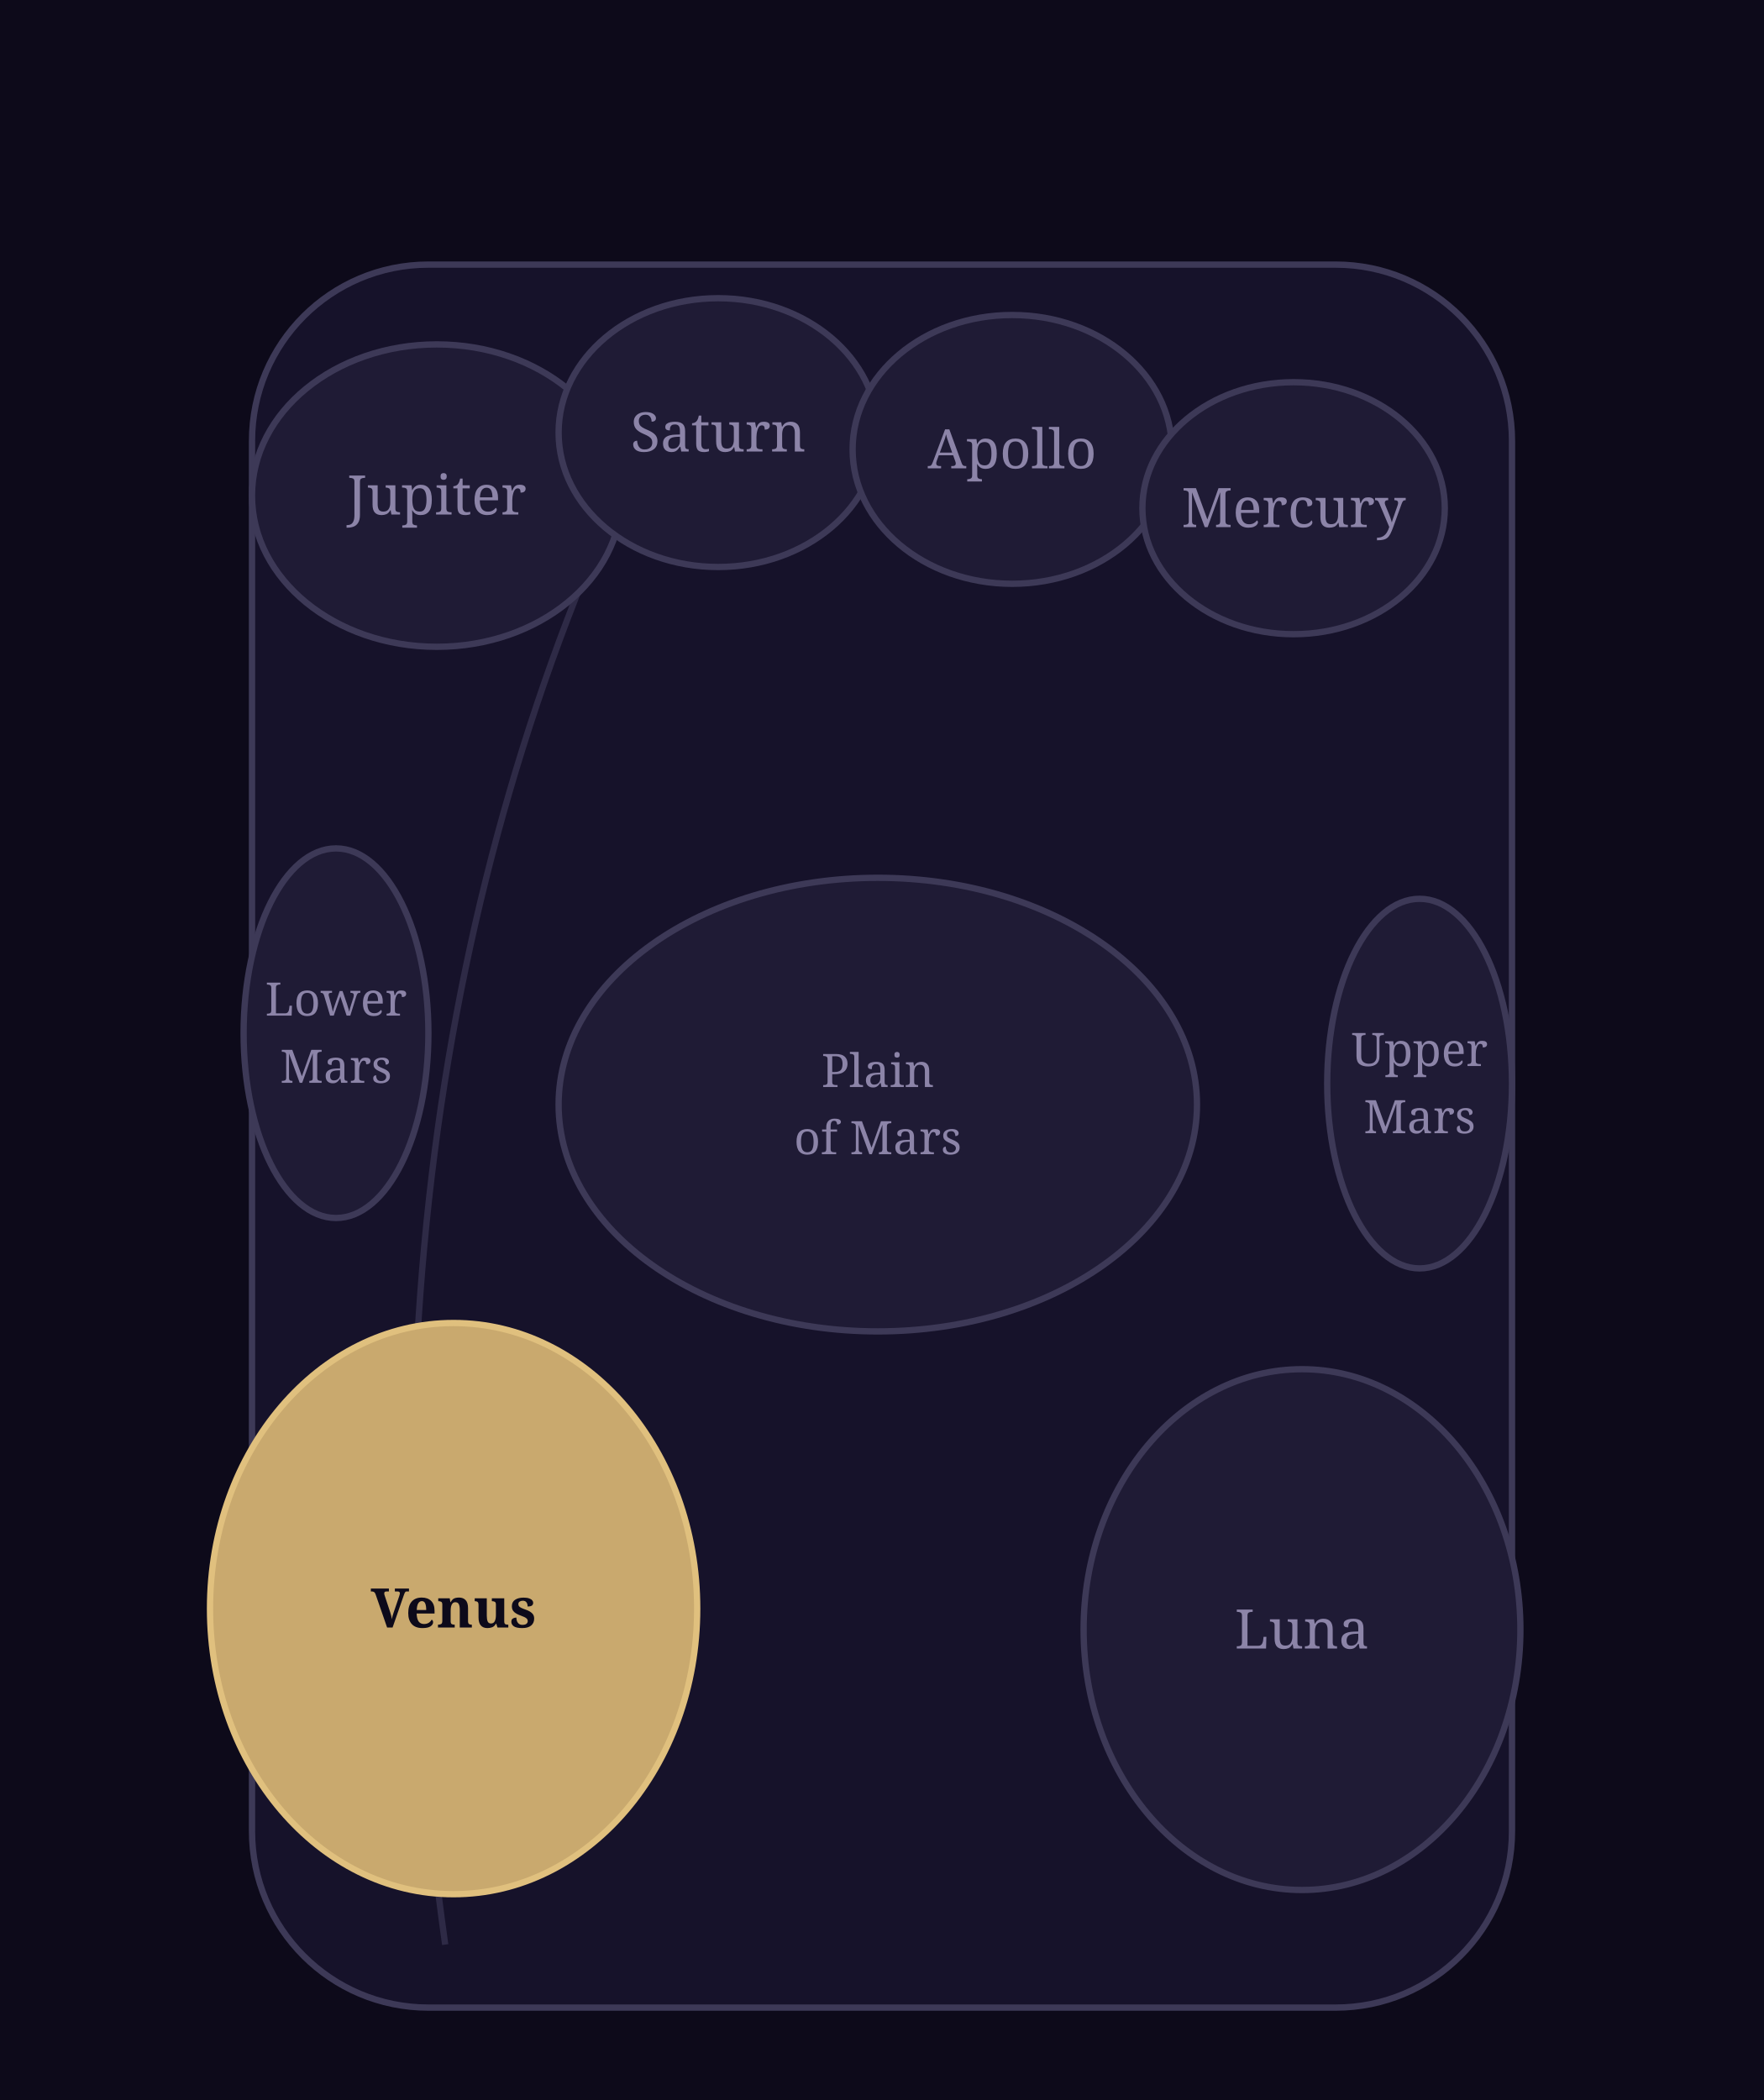
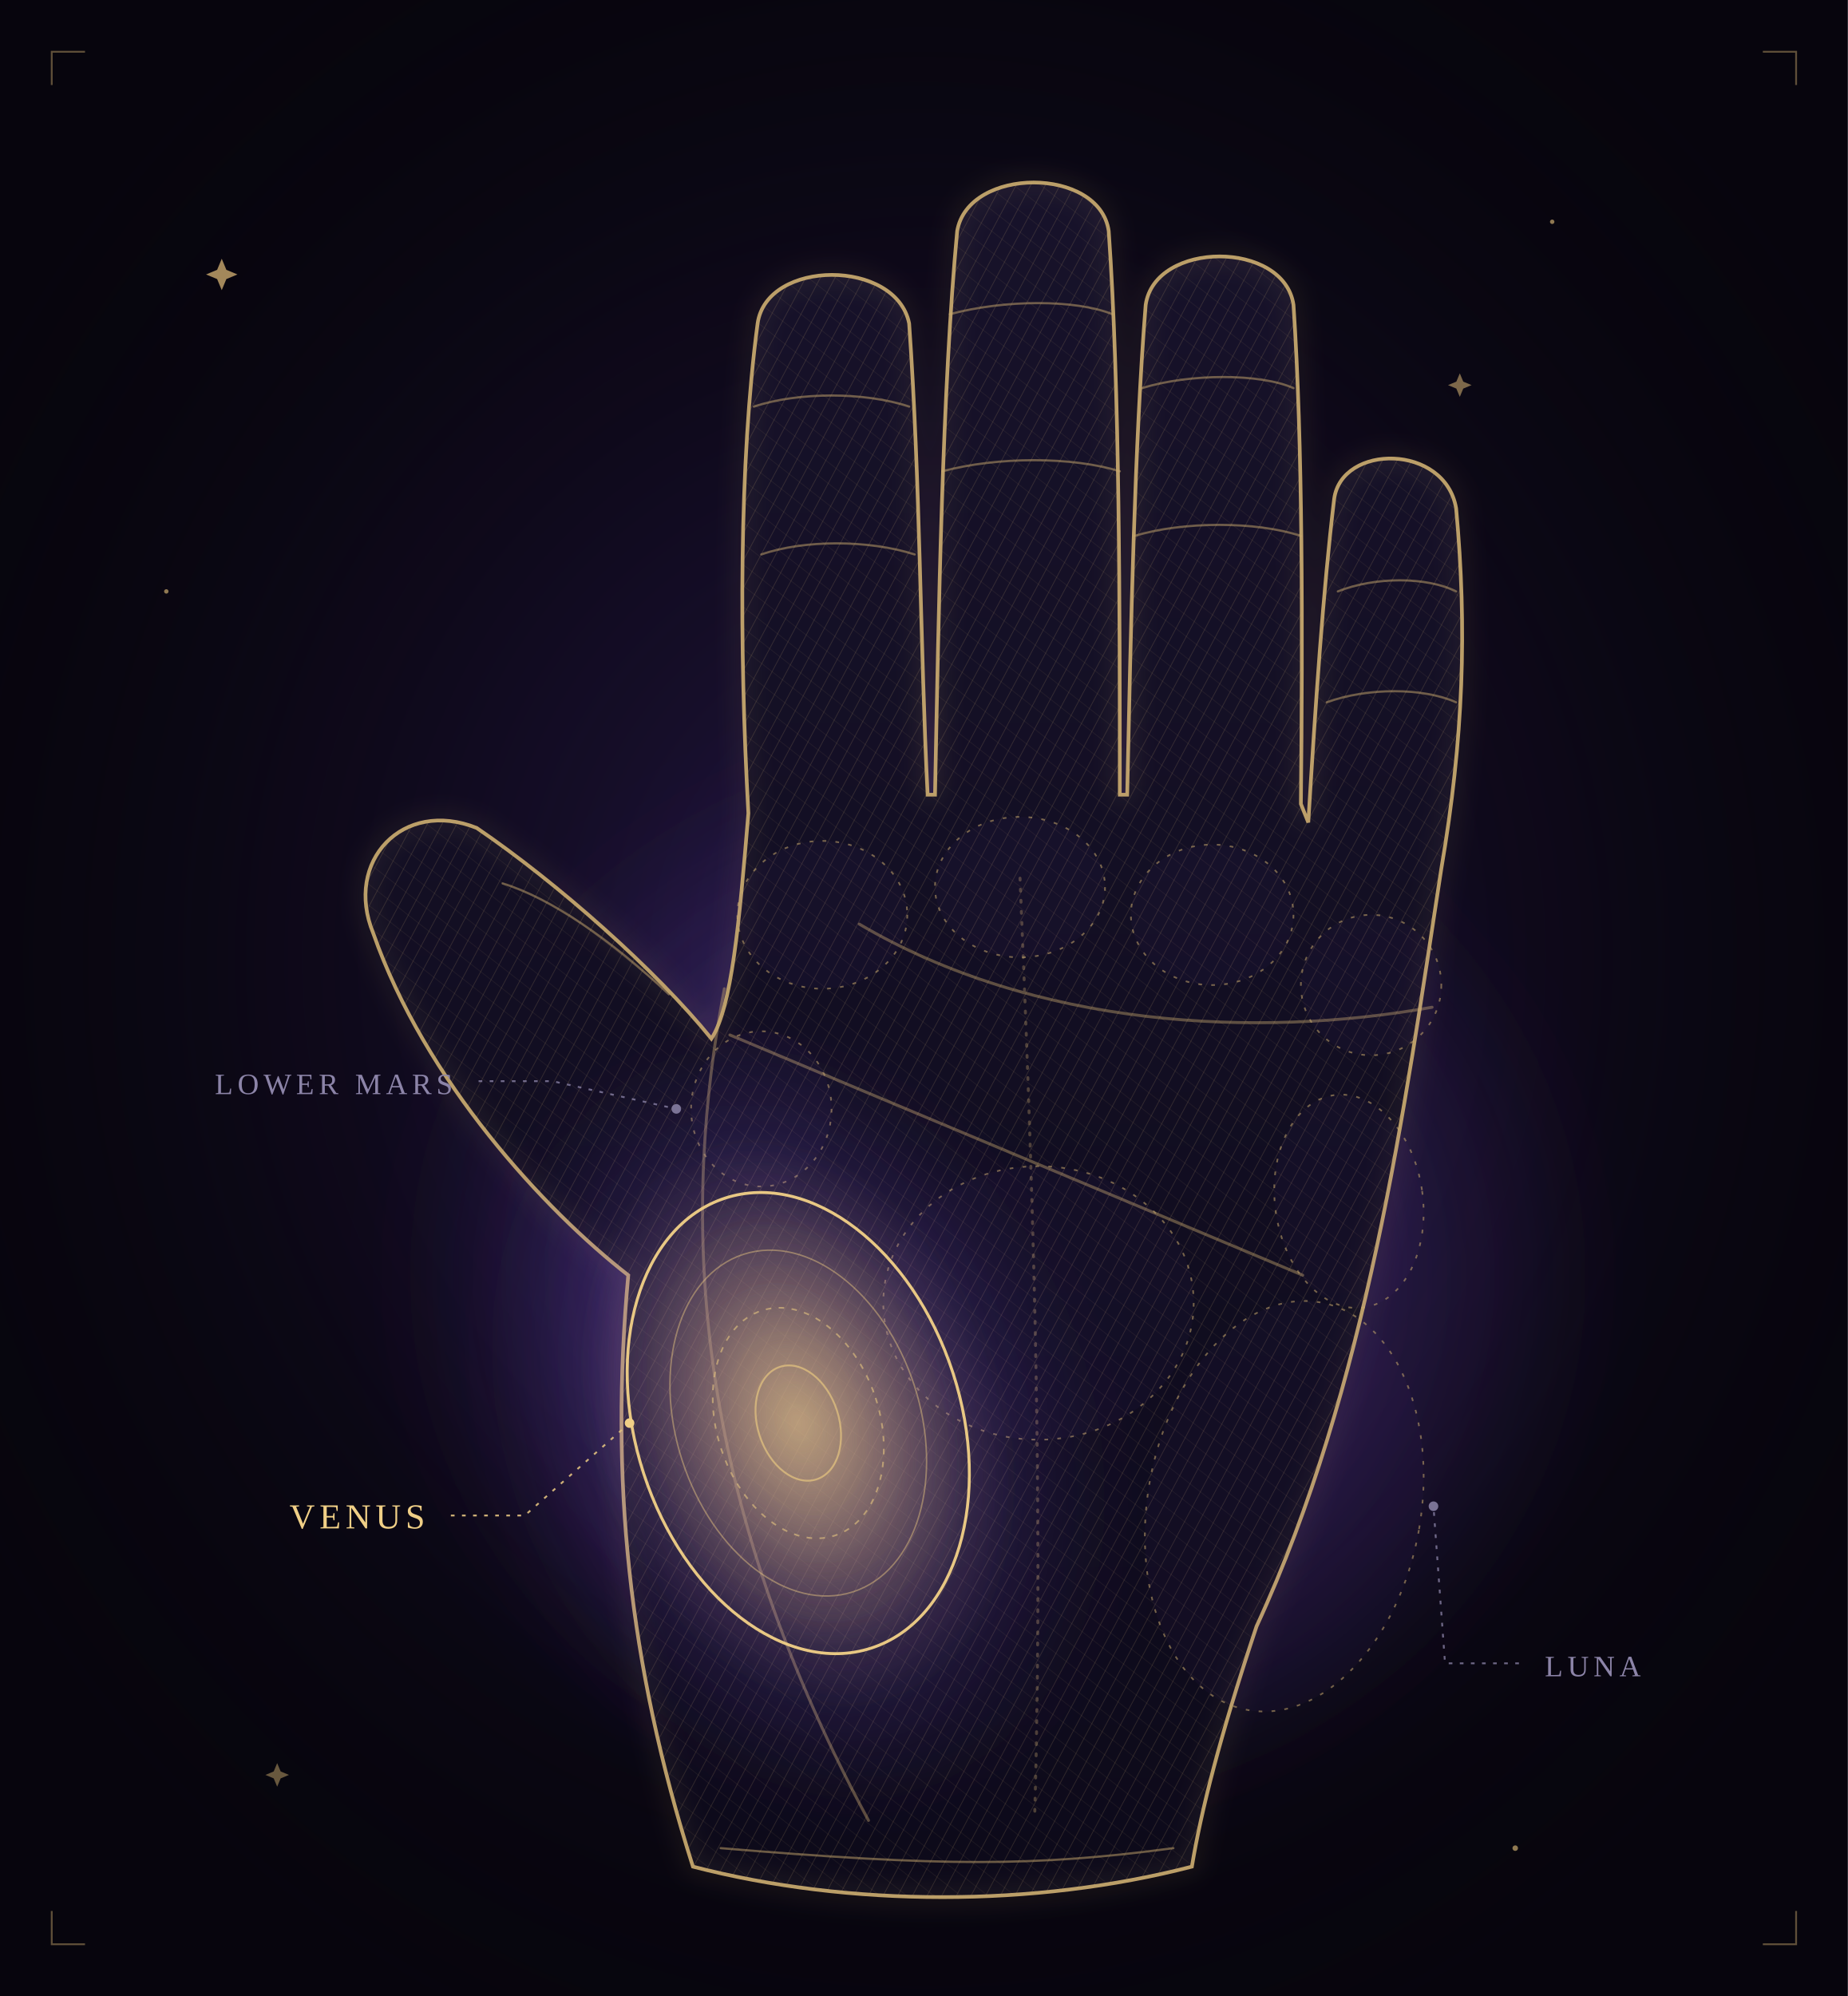
- <svg xmlns="http://www.w3.org/2000/svg" viewBox="0 0 420 500">
-   <rect width="420" height="500" fill="#0d0a1a" />
-   <rect x="60" y="63" width="300" height="415" rx="42" fill="#16122a" stroke="#3d3957" stroke-width="1.5" />
-   <path d="M 152 108 Q 78 263 106 463" fill="none" stroke="#2e2a46" stroke-width="1.5" />
-   <ellipse cx="104" cy="118" rx="44" ry="36" fill="#1f1b35" stroke="#3d3957" stroke-width="1.5" />
-   <text x="104" y="118" text-anchor="middle" dominant-baseline="middle" font-family="Georgia,serif" font-size="13" font-weight="normal" fill="#8c84a8">Jupiter</text>
-   <ellipse cx="171" cy="103" rx="38" ry="32" fill="#1f1b35" stroke="#3d3957" stroke-width="1.5" />
-   <text x="171" y="103" text-anchor="middle" dominant-baseline="middle" font-family="Georgia,serif" font-size="13" font-weight="normal" fill="#8c84a8">Saturn</text>
-   <ellipse cx="241" cy="107" rx="38" ry="32" fill="#1f1b35" stroke="#3d3957" stroke-width="1.5" />
-   <text x="241" y="107" text-anchor="middle" dominant-baseline="middle" font-family="Georgia,serif" font-size="13" font-weight="normal" fill="#8c84a8">Apollo</text>
-   <ellipse cx="308" cy="121" rx="36" ry="30" fill="#1f1b35" stroke="#3d3957" stroke-width="1.5" />
-   <text x="308" y="121" text-anchor="middle" dominant-baseline="middle" font-family="Georgia,serif" font-size="13" font-weight="normal" fill="#8c84a8">Mercury</text>
-   <ellipse cx="80" cy="246" rx="22" ry="44" fill="#1f1b35" stroke="#3d3957" stroke-width="1.5" />
-   <text x="80" y="238" text-anchor="middle" dominant-baseline="middle" font-family="Georgia,serif" font-size="11" font-weight="normal" fill="#8c84a8">Lower</text>
-   <text x="80" y="254" text-anchor="middle" dominant-baseline="middle" font-family="Georgia,serif" font-size="11" font-weight="normal" fill="#8c84a8">Mars</text>
-   <ellipse cx="338" cy="258" rx="22" ry="44" fill="#1f1b35" stroke="#3d3957" stroke-width="1.5" />
-   <text x="338" y="250" text-anchor="middle" dominant-baseline="middle" font-family="Georgia,serif" font-size="11" font-weight="normal" fill="#8c84a8">Upper</text>
-   <text x="338" y="266" text-anchor="middle" dominant-baseline="middle" font-family="Georgia,serif" font-size="11" font-weight="normal" fill="#8c84a8">Mars</text>
-   <ellipse cx="209" cy="263" rx="76" ry="54" fill="#1f1b35" stroke="#3d3957" stroke-width="1.5" />
-   <text x="209" y="255" text-anchor="middle" dominant-baseline="middle" font-family="Georgia,serif" font-size="11" font-weight="normal" fill="#8c84a8">Plain</text>
-   <text x="209" y="271" text-anchor="middle" dominant-baseline="middle" font-family="Georgia,serif" font-size="11" font-weight="normal" fill="#8c84a8">of Mars</text>
-   <ellipse cx="108" cy="383" rx="58" ry="68" fill="#c9a96e" stroke="#e0c07e" stroke-width="1.5" />
-   <text x="108" y="383" text-anchor="middle" dominant-baseline="middle" font-family="Georgia,serif" font-size="13" font-weight="bold" fill="#0d0a1a">Venus</text>
-   <ellipse cx="310" cy="388" rx="52" ry="62" fill="#1f1b35" stroke="#3d3957" stroke-width="1.5" />
-   <text x="310" y="388" text-anchor="middle" dominant-baseline="middle" font-family="Georgia,serif" font-size="13" font-weight="normal" fill="#8c84a8">Luna</text>
+ <svg xmlns="http://www.w3.org/2000/svg" viewBox="0 0 1000 1080" width="1000" height="1080" role="img" aria-labelledby="t">
+   <defs>
+     <radialGradient id="haze" cx="50%" cy="48%" r="60%">
+       <stop offset="0%" stop-color="#3a2470" stop-opacity="0.55" />
+       <stop offset="55%" stop-color="#1a1030" stop-opacity="0.35" />
+       <stop offset="100%" stop-color="#07050d" stop-opacity="0" />
+     </radialGradient>
+     <linearGradient id="skin" x1="0" y1="0" x2="0" y2="1">
+       <stop offset="0%" stop-color="#17122a" />
+       <stop offset="100%" stop-color="#0d0a1a" />
+     </linearGradient>
+     <radialGradient id="mountGlow" cx="50%" cy="50%" r="50%">
+       <stop offset="0%" stop-color="#e0c07e" stop-opacity="0.55" />
+       <stop offset="60%" stop-color="#c9a96e" stop-opacity="0.18" />
+       <stop offset="100%" stop-color="#c9a96e" stop-opacity="0" />
+     </radialGradient>
+     <radialGradient id="violetGlow" cx="50%" cy="50%" r="50%">
+       <stop offset="0%" stop-color="#8a5cf0" stop-opacity="0.5" />
+       <stop offset="100%" stop-color="#8a5cf0" stop-opacity="0" />
+     </radialGradient>
+     <filter id="blur" x="-50%" y="-50%" width="200%" height="200%">
+       <feGaussianBlur stdDeviation="22" />
+     </filter>
+     <filter id="softBlur" x="-50%" y="-50%" width="200%" height="200%">
+       <feGaussianBlur stdDeviation="6" />
+     </filter>
+     <filter id="lineGlow" x="-20%" y="-20%" width="140%" height="140%">
+       <feGaussianBlur stdDeviation="5" />
+     </filter>
+     <pattern id="hatch" width="7" height="7" patternUnits="userSpaceOnUse" patternTransform="rotate(28)">
+       <line x1="0" y1="0" x2="0" y2="7" stroke="#c9a96e" stroke-width="0.5" opacity="0.28" />
+     </pattern>
+     <pattern id="hatch2" width="9" height="9" patternUnits="userSpaceOnUse" patternTransform="rotate(-52)">
+       <line x1="0" y1="0" x2="0" y2="9" stroke="#c9a96e" stroke-width="0.4" opacity="0.16" />
+     </pattern>
+     <pattern id="grille" width="8" height="8" patternUnits="userSpaceOnUse">
+       <path d="M 0 4 H 8 M 4 0 V 8" stroke="#e0c07e" stroke-width="0.9" opacity="0.8" />
+     </pattern>
+     <clipPath id="hand">
+       <path d="M 335 1010 C 300 900 290 800 300 690 C 255 655 190 585 162 505 C 146 466 178 432 218 448 C 262 478 315 525 345 562 C 356 545 360 500 365 440 C 360 350 360 250 370 175 C 375 140 445 140 452 175 C 458 260 458 350 462 430 C 466 430 466 430 466 430 C 468 330 470 210 478 125 C 484 90 555 90 560 125 C 566 210 566 330 566 430 C 570 430 570 430 570 430 C 572 340 574 240 580 165 C 585 130 655 130 660 165 C 665 240 665 340 664 435 C 668 445 668 445 668 445 C 672 380 676 320 682 270 C 686 240 742 240 748 275 C 754 340 752 400 740 470 C 720 600 700 750 640 880 C 620 940 610 980 605 1010 C 520 1032 420 1032 335 1010 Z" />
+     </clipPath>
+   </defs>
+   <rect width="1000" height="1080" fill="#07050d" />
+   <rect width="1000" height="1080" fill="url(#haze)" />
+   <g stroke="#c9a96e" stroke-width="1" opacity="0.45" fill="none">
+     <path d="M 28 46 V 28 H 46" />
+     <path d="M 972 46 V 28 H 954" />
+     <path d="M 28 1034 V 1052 H 46" />
+     <path d="M 972 1034 V 1052 H 954" />
+   </g>
+   <g>
+     <path transform="translate(120 148) scale(1)" d="M 0 -8 l 2.5 6 6 2.5 -6 2.5 -2.5 6 -2.5 -6 -6 -2.5 6 -2.5z" fill="#c9a96e" opacity="0.8" />
+     <path transform="translate(790 208) scale(0.75)" d="M 0 -8 l 2.5 6 6 2.5 -6 2.5 -2.5 6 -2.5 -6 -6 -2.5 6 -2.5z" fill="#c9a96e" opacity="0.6" />
+     <path transform="translate(150 960) scale(0.75)" d="M 0 -8 l 2.5 6 6 2.5 -6 2.5 -2.5 6 -2.5 -6 -6 -2.5 6 -2.5z" fill="#c9a96e" opacity="0.5" />
+     <g fill="#c9a96e" opacity="0.7">
+       <circle cx="820" cy="1000" r="1.5" />
+       <circle cx="90" cy="320" r="1.2" />
+       <circle cx="840" cy="120" r="1.2" />
+     </g>
+   </g>
+   <g transform="translate(40 0) scale(1)">
+     <g class="hand">
+       <ellipse cx="500" cy="690" rx="330" ry="300" fill="url(#violetGlow)" filter="url(#blur)" opacity="0.9" />
+       <path d="M 335 1010 C 300 900 290 800 300 690 C 255 655 190 585 162 505 C 146 466 178 432 218 448 C 262 478 315 525 345 562 C 356 545 360 500 365 440 C 360 350 360 250 370 175 C 375 140 445 140 452 175 C 458 260 458 350 462 430 C 466 430 466 430 466 430 C 468 330 470 210 478 125 C 484 90 555 90 560 125 C 566 210 566 330 566 430 C 570 430 570 430 570 430 C 572 340 574 240 580 165 C 585 130 655 130 660 165 C 665 240 665 340 664 435 C 668 445 668 445 668 445 C 672 380 676 320 682 270 C 686 240 742 240 748 275 C 754 340 752 400 740 470 C 720 600 700 750 640 880 C 620 940 610 980 605 1010 C 520 1032 420 1032 335 1010 Z" fill="url(#skin)" />
+       <g clip-path="url(#hand)">
+         <rect width="1000" height="1080" fill="url(#hatch)" />
+         <rect width="1000" height="1080" fill="url(#hatch2)" />
+       </g>
+       <path d="M 335 1010 C 300 900 290 800 300 690 C 255 655 190 585 162 505 C 146 466 178 432 218 448 C 262 478 315 525 345 562 C 356 545 360 500 365 440 C 360 350 360 250 370 175 C 375 140 445 140 452 175 C 458 260 458 350 462 430 C 466 430 466 430 466 430 C 468 330 470 210 478 125 C 484 90 555 90 560 125 C 566 210 566 330 566 430 C 570 430 570 430 570 430 C 572 340 574 240 580 165 C 585 130 655 130 660 165 C 665 240 665 340 664 435 C 668 445 668 445 668 445 C 672 380 676 320 682 270 C 686 240 742 240 748 275 C 754 340 752 400 740 470 C 720 600 700 750 640 880 C 620 940 610 980 605 1010 C 520 1032 420 1032 335 1010 Z" fill="none" stroke="#c9a96e" stroke-width="2" opacity="0.92" />
+       <path d="M 335 1010 C 300 900 290 800 300 690 C 255 655 190 585 162 505 C 146 466 178 432 218 448 C 262 478 315 525 345 562 C 356 545 360 500 365 440 C 360 350 360 250 370 175 C 375 140 445 140 452 175 C 458 260 458 350 462 430 C 466 430 466 430 466 430 C 468 330 470 210 478 125 C 484 90 555 90 560 125 C 566 210 566 330 566 430 C 570 430 570 430 570 430 C 572 340 574 240 580 165 C 585 130 655 130 660 165 C 665 240 665 340 664 435 C 668 445 668 445 668 445 C 672 380 676 320 682 270 C 686 240 742 240 748 275 C 754 340 752 400 740 470 C 720 600 700 750 640 880 C 620 940 610 980 605 1010 C 520 1032 420 1032 335 1010 Z" fill="none" stroke="#e0c07e" stroke-width="6" opacity="0.12" filter="url(#softBlur)" />
+       <g fill="none" stroke="#c9a96e" stroke-width="1.2" opacity="0.5" stroke-linecap="round">
+         <path d="M 372 300 C 395 292 430 292 455 300" />
+         <path d="M 368 220 C 392 212 428 212 452 220" />
+         <path d="M 470 255 C 500 247 540 247 566 255" />
+         <path d="M 474 170 C 504 162 542 162 562 170" />
+         <path d="M 574 290 C 600 282 640 282 664 290" />
+         <path d="M 578 210 C 604 202 642 202 660 210" />
+         <path d="M 678 380 C 700 372 730 372 748 380" />
+         <path d="M 684 320 C 704 312 732 312 748 320" />
+         <path d="M 232 478 C 258 486 290 508 322 538" />
+         <path d="M 350 1000 C 470 1010 520 1010 595 1000" />
+       </g>
+       <g fill="none" stroke="#c9a96e" stroke-width="1.6" stroke-linecap="round" opacity="0.42">
+         <path d="M 352 535 C 330 650 330 800 430 985" />
+         <path d="M 735 545 C 640 562 520 556 425 500" />
+         <path d="M 355 560 C 450 600 570 650 665 690" />
+         <path d="M 520 980 C 525 800 518 620 512 475" stroke-dasharray="1 5" opacity="0.8" />
+       </g>
+     </g>
+     <g>
+       <ellipse cx="405" cy="495" rx="46" ry="40" transform="rotate(0 405 495)" fill="rgba(122,72,201,0.06)" stroke="#c9a96e" stroke-width="0.9" stroke-dasharray="2 5" opacity="0.55" />
+       <ellipse cx="512" cy="480" rx="46" ry="38" transform="rotate(0 512 480)" fill="rgba(122,72,201,0.06)" stroke="#c9a96e" stroke-width="0.9" stroke-dasharray="2 5" opacity="0.55" />
+       <ellipse cx="616" cy="495" rx="44" ry="38" transform="rotate(0 616 495)" fill="rgba(122,72,201,0.06)" stroke="#c9a96e" stroke-width="0.9" stroke-dasharray="2 5" opacity="0.55" />
+       <ellipse cx="702" cy="533" rx="38" ry="38" transform="rotate(0 702 533)" fill="rgba(122,72,201,0.06)" stroke="#c9a96e" stroke-width="0.9" stroke-dasharray="2 5" opacity="0.55" />
+       <ellipse cx="690" cy="650" rx="40" ry="58" transform="rotate(-8 690 650)" fill="rgba(122,72,201,0.06)" stroke="#c9a96e" stroke-width="0.9" stroke-dasharray="2 5" opacity="0.55" />
+       <ellipse cx="372" cy="600" rx="38" ry="42" transform="rotate(0 372 600)" fill="rgba(122,72,201,0.06)" stroke="#c9a96e" stroke-width="0.9" stroke-dasharray="2 5" opacity="0.55" />
+       <ellipse cx="522" cy="705" rx="84" ry="74" transform="rotate(0 522 705)" fill="rgba(122,72,201,0.06)" stroke="#c9a96e" stroke-width="0.9" stroke-dasharray="2 5" opacity="0.55" />
+       <ellipse cx="655" cy="815" rx="74" ry="112" transform="rotate(10 655 815)" fill="rgba(122,72,201,0.06)" stroke="#c9a96e" stroke-width="0.9" stroke-dasharray="2 5" opacity="0.55" />
+     </g>
+     <g>
+       <ellipse cx="392" cy="770" rx="149.6" ry="217.6" transform="rotate(-18 392 770)" fill="url(#violetGlow)" filter="url(#blur)" opacity="0.9" />
+       <ellipse cx="392" cy="770" rx="110" ry="160" transform="rotate(-18 392 770)" fill="url(#mountGlow)" filter="url(#softBlur)" />
+       <ellipse cx="392" cy="770" rx="88" ry="128" transform="rotate(-18 392 770)" fill="url(#mountGlow)" opacity="0.9" />
+       <ellipse cx="392" cy="770" rx="88" ry="128" transform="rotate(-18 392 770)" fill="none" stroke="#e0c07e" stroke-width="0.70" opacity="0.35" stroke-dasharray="3 4" />
+       <ellipse cx="392" cy="770" rx="66" ry="96" transform="rotate(-18 392 770)" fill="none" stroke="#e0c07e" stroke-width="0.80" opacity="0.49" stroke-dasharray="" />
+       <ellipse cx="392" cy="770" rx="44" ry="64" transform="rotate(-18 392 770)" fill="none" stroke="#e0c07e" stroke-width="0.90" opacity="0.63" stroke-dasharray="3 4" />
+       <ellipse cx="392" cy="770" rx="22" ry="32" transform="rotate(-18 392 770)" fill="none" stroke="#e0c07e" stroke-width="1.00" opacity="0.76" stroke-dasharray="" />
+       <ellipse cx="392" cy="770" rx="88" ry="128" transform="rotate(-18 392 770)" fill="none" stroke="#f0cf86" stroke-width="1.6" opacity="0.95" />
+     </g>
+   </g>
+   <g>
+     <g opacity="0.85">
+       <path d="M 259 585 L 299 585 L 366 600" fill="none" stroke="#8c84a8" stroke-width="1" stroke-dasharray="2 4" opacity="0.9" />
+       <circle cx="366" cy="600" r="2.6" fill="#8c84a8" />
+     </g>
+     <text x="245" y="592" text-anchor="end" font-family="Cinzel, 'Times New Roman', Georgia, serif" font-size="16" letter-spacing="2.5" fill="#8c84a8" opacity="1">
+       <tspan x="245" dy="0">LOWER MARS</tspan>
+     </text>
+   </g>
+   <g>
+     <g opacity="1">
+       <path d="M 244 820 L 284 820 L 340.699 770" fill="none" stroke="#e0c07e" stroke-width="1" stroke-dasharray="2 4" opacity="0.9" />
+       <circle cx="340.699" cy="770" r="2.6" fill="#f0cf86" />
+     </g>
+     <text x="230" y="827" text-anchor="end" font-family="Cinzel, 'Times New Roman', Georgia, serif" font-size="19" letter-spacing="2.5" fill="#f0cf86" opacity="1">
+       <tspan x="230" dy="0">VENUS</tspan>
+     </text>
+   </g>
+   <g>
+     <g opacity="0.85">
+       <path d="M 822 900 L 782 900 L 775.754 815" fill="none" stroke="#8c84a8" stroke-width="1" stroke-dasharray="2 4" opacity="0.9" />
+       <circle cx="775.754" cy="815" r="2.6" fill="#8c84a8" />
+     </g>
+     <text x="836" y="907" text-anchor="start" font-family="Cinzel, 'Times New Roman', Georgia, serif" font-size="16" letter-spacing="2.5" fill="#8c84a8" opacity="1">
+       <tspan x="836" dy="0">LUNA</tspan>
+     </text>
+   </g>
</svg>
